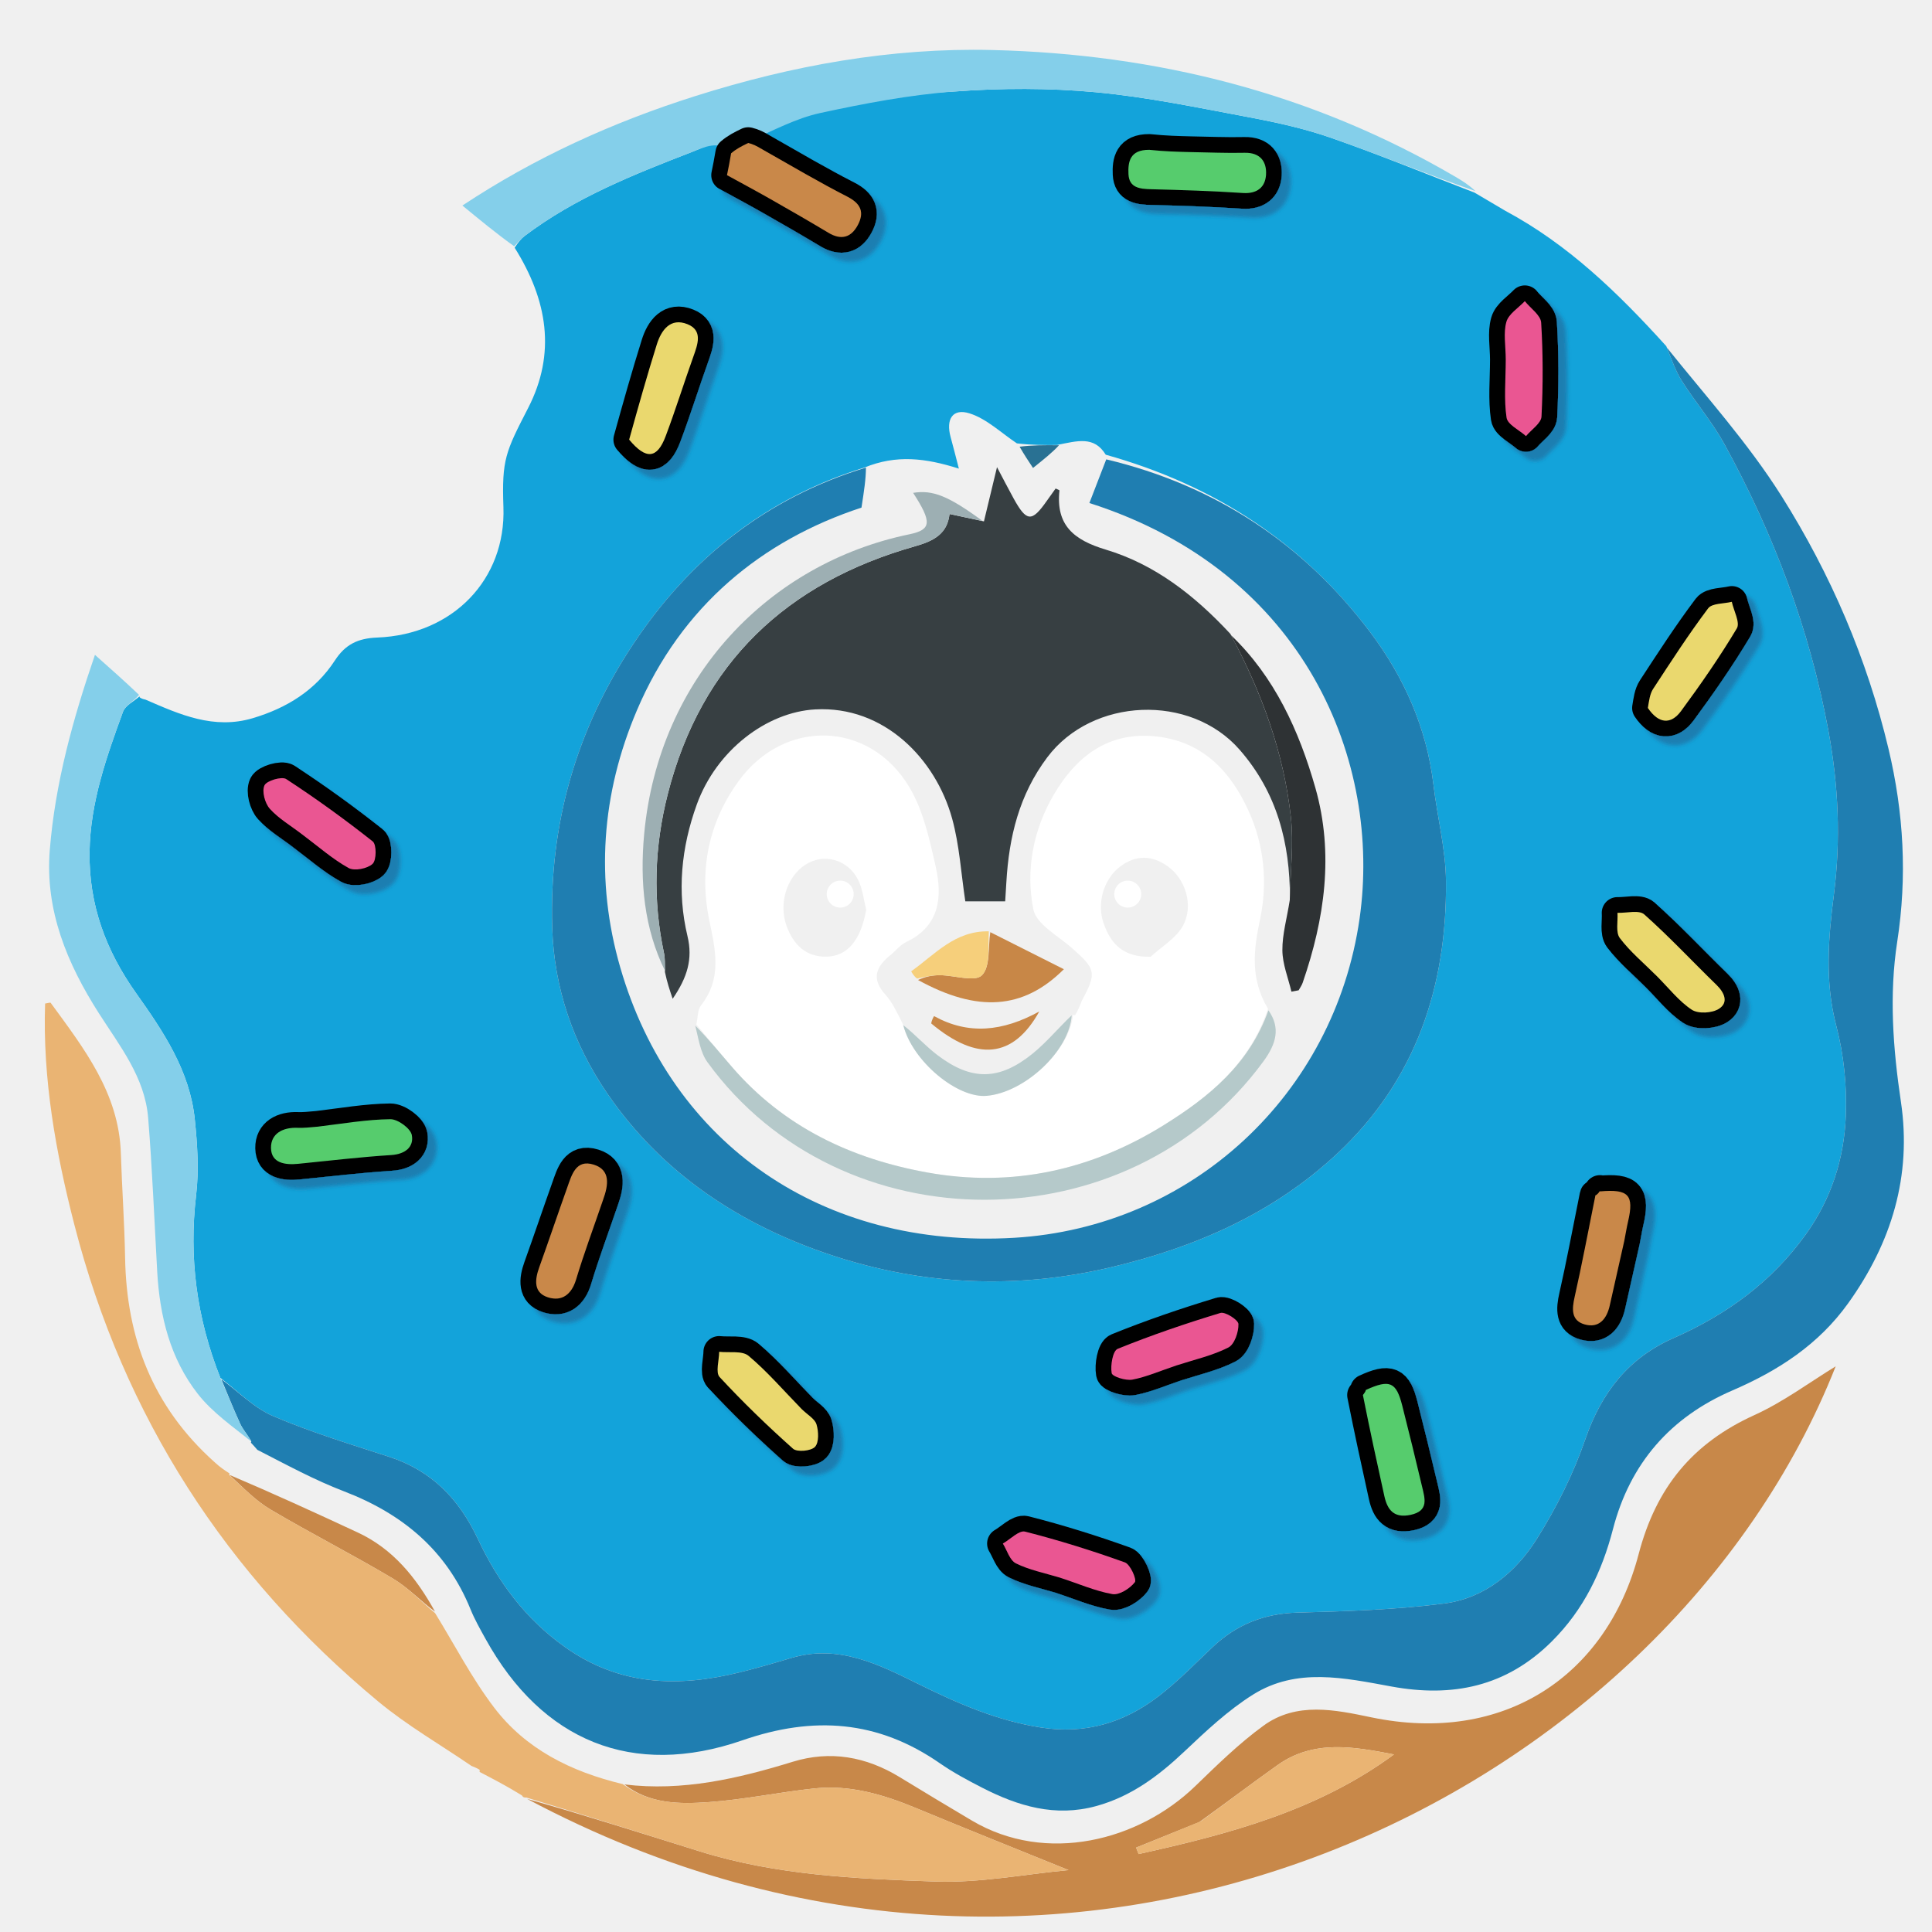
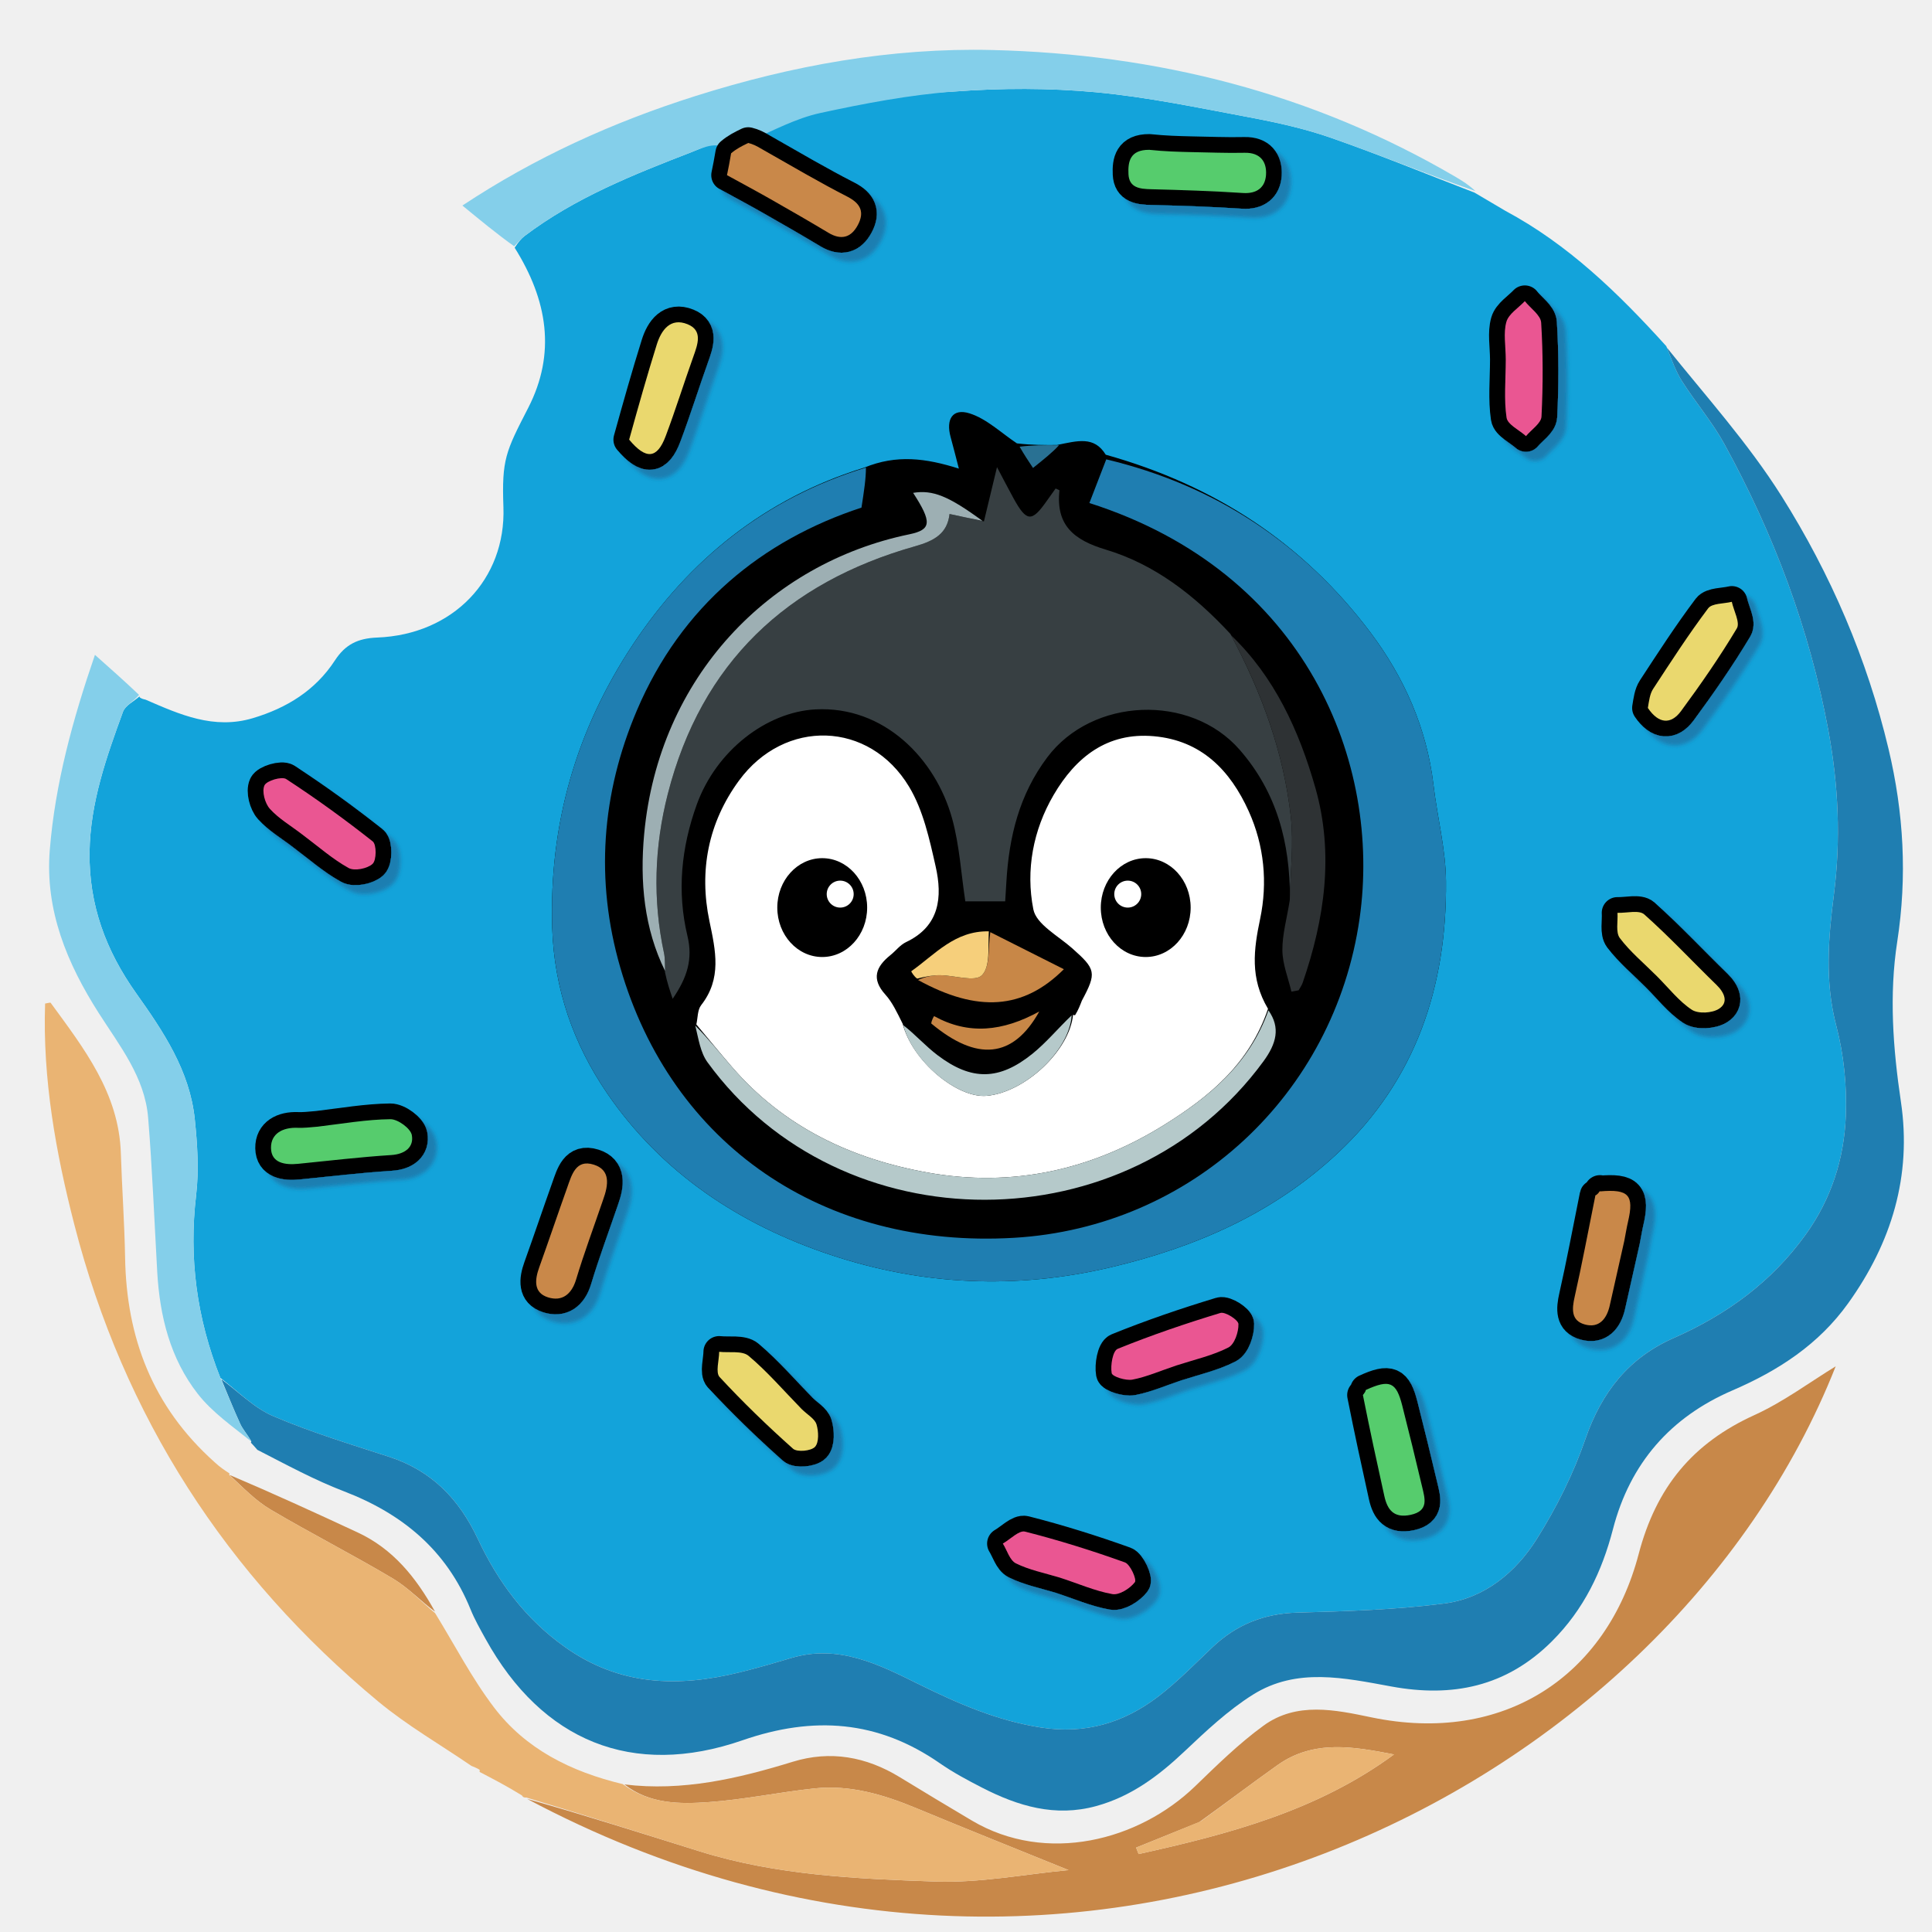
<svg xmlns="http://www.w3.org/2000/svg" id="Layer_1" x="0px" y="0px" width="100%" viewBox="0 0 430 430">
  <style>
                /* Target all paths that are inside a group (sprinkles) */
                g path {
                stroke: #000000;            /* Your border color */
                stroke-width: 7px;        /* Border thickness */
                stroke-linecap: round;      /* Makes the ends rounded */
                stroke-linejoin: round;     /* Smooths out corners */
                paint-order: stroke fill;   /* Pushes border behind the color so they don't look skinny */
                }
        </style>
  <defs>
    <filter id="sprinkleShadow" x="-20%" y="-20%" width="140%" height="140%">
      <feDropShadow dx="2" dy="2" stdDeviation="0.5" flood-color="#1f7eb1" />
    </filter>
  </defs>
+   <circle opacity="1" fill="#000000" fill-opacity="1" fill-rule="nonzero" stroke="none" cx="221" cy="199" r="110">
+         </circle>
  <path opacity="1" fill="#13a3da" stroke="none" d="M 335.065 46.934 C 348.928 54.358, 360.058 65.096, 370.866 77.051 C 372.092 80.121, 372.965 82.655, 374.366 84.852 C 377.393 89.599, 381.111 93.943, 383.806 98.858 C 394.789 118.886, 402.765 140.055, 406.933 162.58 C 409.179 174.723, 409.739 186.861, 408.154 199.197 C 406.914 208.852, 406.123 218.536, 408.701 228.339 C 410.396 234.785, 411.079 241.733, 410.814 248.4 C 410.438 257.888, 407.597 266.836, 401.878 274.786 C 394.276 285.353, 384.26 292.614, 372.495 297.802 C 362.466 302.225, 356.43 309.905, 352.843 320.321 C 350.182 328.049, 346.413 335.564, 342.059 342.495 C 337.379 349.944, 330.432 355.723, 321.462 356.886 C 310.651 358.287, 299.675 358.615, 288.757 358.914 C 281.361 359.117, 275.21 361.568, 269.901 366.58 C 265.918 370.342, 262.08 374.32, 257.738 377.625 C 250.072 383.46, 241.528 386.037, 231.624 384.479 C 221.913 382.951, 213.224 379.159, 204.553 374.877 C 195.646 370.479, 186.655 365.876, 176.121 369.012 C 172.309 370.147, 168.486 371.262, 164.625 372.211 C 150.93 375.578, 137.935 375.244, 125.76 366.594 C 116.899 360.298, 110.82 352.032, 106.349 342.514 C 102.159 333.592, 96.031 327.291, 86.556 324.222 C 77.913 321.423, 69.184 318.755, 60.843 315.206 C 56.585 313.394, 53.096 309.775, 49.043 306.663 C 43.754 293.318, 42.004 279.93, 43.654 265.961 C 44.308 260.423, 43.926 254.679, 43.351 249.097 C 42.24 238.333, 36.359 229.584, 30.309 221.073 C 23.583 211.613, 19.768 201.405, 19.932 189.634 C 20.087 178.615, 23.69 168.519, 27.372 158.421 C 27.886 157.01, 29.803 156.11, 31.07 154.974 C 31.07 154.974, 31.004 154.997, 31.124 155.239 C 31.633 155.562, 32.022 155.644, 32.411 155.726 C 40.022 159.031, 47.589 162.425, 56.25 159.846 C 63.81 157.595, 70.2 153.655, 74.539 146.99 C 76.854 143.434, 79.637 142.065, 83.954 141.897 C 100.881 141.239, 112.62 128.888, 112.046 112.89 C 111.664 102.243, 112.524 100.576, 117.551 90.8 C 123.798 78.649, 121.881 66.814, 114.545 55.134 C 115.374 53.893, 115.997 53.101, 116.774 52.513 C 128.023 43.996, 140.975 38.868, 153.977 33.833 C 166.702 28.53, 180.205 24.321, 194.221 21.981 C 200.201 21.107, 206.315 20.7, 212.437 20.367 C 222.859 19.587, 233.459 19.564, 243.859 20.525 C 255.34 21.587, 266.712 23.981, 278.073 26.112 C 284.229 27.267, 290.416 28.639, 296.315 30.7 C 307.048 34.449, 317.576 38.785, 328.19 42.877 Z                  M 226.335 98.681 C 222.851 96.376, 219.637 93.223, 215.807 92.008 C 212.019 90.806, 210.48 93.301, 211.579 97.284 C 212.161 99.394, 212.689 101.52, 213.413 104.298 C 206.032 101.964, 199.549 101.123, 192.352 104.077 C 170.366 110.888, 153.451 124.5, 140.874 143.446 C 128.253 162.46, 122.2 183.451, 122.904 206.461 C 123.321 220.098, 127.668 232.4, 135.119 243.306 C 147.298 261.13, 164.723 272.596, 184.961 279.323 C 205.309 286.087, 226.115 287.03, 247.208 282.06 C 266.146 277.597, 283.437 270.02, 297.711 256.667 C 315.141 240.362, 322.042 219.493, 321.831 196.146 C 321.766 188.996, 319.891 181.874, 319.046 174.716 C 317.549 162.033, 312.481 150.688, 304.959 140.703 C 290.084 120.955, 270.421 108.001, 246.101 101.203 C 243.517 96.976, 239.829 98.122, 235.239 99.042 C 232.448 99.056, 229.657 99.07, 226.335 98.681 Z">
        </path>
  <path opacity="1" fill="#1f7eb1" stroke="none" d="M 49.259 306.973 C 53.096 309.775, 56.585 313.394, 60.843 315.206 C 69.184 318.755, 77.913 321.423, 86.556 324.222 C 96.031 327.291, 102.159 333.592, 106.349 342.514 C 110.82 352.032, 116.899 360.298, 125.76 366.594 C 137.935 375.244, 150.93 375.578, 164.625 372.211 C 168.486 371.262, 172.309 370.147, 176.121 369.012 C 186.655 365.876, 195.646 370.479, 204.553 374.877 C 213.224 379.159, 221.913 382.951, 231.624 384.479 C 241.528 386.037, 250.072 383.46, 257.738 377.625 C 262.08 374.32, 265.918 370.342, 269.901 366.58 C 275.21 361.568, 281.361 359.117, 288.757 358.914 C 299.675 358.615, 310.651 358.287, 321.462 356.886 C 330.432 355.723, 337.379 349.944, 342.059 342.495 C 346.413 335.564, 350.182 328.049, 352.843 320.321 C 356.43 309.905, 362.466 302.225, 372.495 297.802 C 384.26 292.614, 394.276 285.353, 401.878 274.786 C 407.597 266.836, 410.438 257.888, 410.814 248.4 C 411.079 241.733, 410.396 234.785, 408.701 228.339 C 406.123 218.536, 406.914 208.852, 408.154 199.197 C 409.739 186.861, 409.179 174.723, 406.933 162.58 C 402.765 140.055, 394.789 118.886, 383.806 98.858 C 381.111 93.943, 377.393 89.599, 374.366 84.852 C 372.965 82.655, 372.092 80.121, 370.988 77.362 C 379.578 88.087, 389.08 98.611, 396.524 110.431 C 407.452 127.782, 415.552 146.597, 420.336 166.728 C 423.71 180.929, 424.502 195.087, 422.265 209.563 C 420.43 221.432, 421.316 233.336, 423.085 245.243 C 425.534 261.729, 420.99 276.601, 411.348 290.054 C 404.768 299.235, 395.84 305.041, 385.564 309.471 C 371.866 315.376, 362.816 325.603, 358.991 340.345 C 356.558 349.723, 352.52 358.214, 345.387 365.32 C 335.197 375.47, 323.191 377.823, 309.74 375.369 C 299.241 373.453, 288.6 371.062, 278.855 377.18 C 273.302 380.667, 268.396 385.3, 263.595 389.836 C 257.842 395.272, 251.742 399.846, 243.961 401.977 C 234.837 404.475, 226.596 401.984, 218.608 397.89 C 215.376 396.233, 212.141 394.503, 209.165 392.436 C 195.407 382.878, 181.064 381.853, 165.26 387.329 C 140.747 395.822, 120.662 387.492, 108.087 364.797 C 106.887 362.631, 105.65 360.461, 104.723 358.174 C 99.389 345.017, 89.547 336.889, 76.513 331.9 C 70.043 329.423, 63.904 326.081, 57.281 322.686 C 56.569 321.848, 56.191 321.454, 55.812 321.061 C 55.812 321.061, 55.937 321.066, 55.922 320.765 C 55.081 319.282, 54.062 318.189, 53.468 316.9 C 51.964 313.638, 50.649 310.288, 49.259 306.973 Z">
        </path>
  <path opacity="1" fill="#1f7eb1" stroke="none" d="M 192.733 104.067 C 192.72 106.613, 192.326 109.168, 191.738 112.977 C 169.728 120.195, 151.662 134.784, 141.74 158.131 C 133.864 176.664, 132.437 195.938, 138.054 215.341 C 149.451 254.715, 183.128 277.998, 225.692 275.494 C 265.25 273.167, 297.016 243.548, 302.602 204.418 C 307.535 169.862, 290.817 127.39, 242.462 111.956 C 243.674 108.801, 244.866 105.696, 246.215 102.238 C 270.421 108.001, 290.084 120.955, 304.959 140.703 C 312.481 150.688, 317.549 162.033, 319.046 174.716 C 319.891 181.874, 321.766 188.996, 321.831 196.146 C 322.042 219.493, 315.141 240.362, 297.711 256.667 C 283.437 270.02, 266.146 277.597, 247.208 282.06 C 226.115 287.03, 205.309 286.087, 184.961 279.323 C 164.723 272.596, 147.298 261.13, 135.119 243.306 C 127.668 232.4, 123.321 220.098, 122.904 206.461 C 122.2 183.451, 128.253 162.46, 140.874 143.446 C 153.451 124.5, 170.366 110.888, 192.733 104.067 Z">
        </path>
  <path opacity="1" fill="rgb(41,113,147)" stroke="none" d="M 235.701 99.101 C 234.226 100.707, 232.29 102.253, 229.913 104.151 C 228.946 102.699, 227.97 101.232, 226.929 99.425 C 229.657 99.07, 232.448 99.056, 235.701 99.101 Z">
        </path>
  <path opacity="1" fill="#84cfea" stroke="none" d="M 162.723 33.727 C 159.775 31.217, 156.908 32.699, 153.977 33.833 C 140.975 38.868, 128.023 43.996, 116.774 52.513 C 115.997 53.101, 115.374 53.893, 114.44 54.814 C 110.547 52.029, 106.893 49.02, 102.916 45.746 C 119.013 35.083, 136.318 27.223, 154.706 21.397 C 176.257 14.569, 198.266 10.589, 220.807 11.132 C 257.443 12.013, 292.132 20.713, 323.992 39.383 C 325.526 40.282, 327.026 41.238, 328.366 42.522 C 317.576 38.785, 307.048 34.449, 296.315 30.7 C 290.416 28.639, 284.229 27.267, 278.073 26.112 C 266.712 23.981, 255.34 21.587, 243.859 20.525 C 233.459 19.564, 222.859 19.587, 212.437 20.367 C 202.413 21.117, 192.421 23.018, 182.576 25.151 C 177.217 26.312, 172.191 29.008, 166.614 31.475 C 165.05 32.535, 163.886 33.131, 162.723 33.727 Z">
        </path>
  <path opacity="1" fill="#84cfea" stroke="none" d="M 49.043 306.663 C 50.649 310.288, 51.964 313.638, 53.468 316.9 C 54.062 318.189, 55.081 319.282, 55.907 320.826 C 51.9 317.567, 47.291 314.417, 44.016 310.224 C 37.888 302.378, 35.55 292.945, 34.994 283.073 C 34.35 271.641, 33.897 260.193, 32.972 248.783 C 32.24 239.749, 26.639 232.781, 21.987 225.49 C 14.92 214.412, 10.005 202.602, 11.077 189.22 C 12.268 174.348, 16.222 160.05, 21.131 145.748 C 24.65 148.871, 27.734 151.607, 30.944 154.658 C 29.803 156.11, 27.886 157.01, 27.372 158.421 C 23.69 168.519, 20.087 178.615, 19.932 189.634 C 19.768 201.405, 23.583 211.613, 30.309 221.073 C 36.359 229.584, 42.24 238.333, 43.351 249.097 C 43.926 254.679, 44.308 260.423, 43.654 265.961 C 42.004 279.93, 43.754 293.318, 49.043 306.663 Z">
        </path>
  <path opacity="1" fill="#c88849" stroke="none" d="M 138.981 397.157 C 151.911 398.731, 164.216 395.873, 176.452 392.109 C 184.808 389.539, 192.773 390.976, 200.216 395.515 C 205.565 398.777, 210.927 402.016, 216.319 405.205 C 232.891 415.006, 253.448 409.696, 266.01 397.55 C 270.878 392.843, 275.761 388.043, 281.213 384.076 C 288.595 378.703, 297.187 380.551, 305.203 382.22 C 334.696 388.362, 357.587 373.033, 364.709 345.896 C 368.619 330.999, 376.729 321.205, 390.465 314.955 C 396.98 311.991, 402.84 307.589, 408.564 304.102 C 370.951 399.249, 240.167 465.84, 117.33 400.38 C 130.306 404.046, 143.043 408.098, 155.803 412.074 C 172.867 417.391, 190.6 418.165, 208.213 418.77 C 218.118 419.111, 228.103 417.132, 237.821 416.22 C 226.471 411.614, 215.164 407.108, 203.925 402.438 C 196.645 399.413, 189.203 397.195, 181.258 398.042 C 173.394 398.882, 165.603 400.535, 157.727 401.093 C 151.257 401.552, 144.578 401.534, 138.981 397.157 M 266.928 405.537 C 262.239 407.431, 257.551 409.326, 252.862 411.22 C 253.048 411.697, 253.233 412.174, 253.419 412.652 C 273.448 408.218, 293.196 403.031, 310.257 390.481 C 301.289 388.749, 292.408 387.126, 284.333 392.859 C 278.681 396.872, 273.156 401.062, 266.928 405.537 Z">
        </path>
  <path opacity="1" fill="#c88849" stroke="none" d="M 96.822 358.697 C 93.728 356.44, 90.88 353.378, 87.431 351.325 C 78.482 345.997, 69.174 341.273, 60.209 335.97 C 56.876 333.998, 54.097 331.088, 51.065 328.258 C 60.586 332.299, 70.122 336.658, 79.627 341.084 C 87.454 344.728, 92.605 351.071, 96.822 358.697 Z">
        </path>
  <path opacity="1" fill="#eab473" stroke="none" d="M 138.599 397.082 C 144.578 401.534, 151.257 401.552, 157.727 401.093 C 165.603 400.535, 173.394 398.882, 181.258 398.042 C 189.203 397.195, 196.645 399.413, 203.925 402.438 C 215.164 407.108, 226.471 411.614, 237.821 416.22 C 228.103 417.132, 218.118 419.111, 208.213 418.77 C 190.6 418.165, 172.867 417.391, 155.803 412.074 C 143.043 408.098, 130.306 404.046, 117.161 400.071 C 116.762 400.114, 116.397 400.047, 116.173 399.607 C 112.879 397.567, 109.808 395.968, 106.737 394.369 C 106.737 394.369, 106.811 394.031, 106.729 393.873 C 106.072 393.486, 105.497 393.258, 104.922 393.03 C 97.987 388.282, 90.627 384.047, 84.188 378.702 C 50.335 350.603, 27.529 315.265, 16.555 272.602 C 12.414 256.505, 9.469 240.121, 10.04 223.36 C 10.685 223.265, 11.191 223.077, 11.277 223.195 C 18.669 233.326, 26.466 243.261, 26.896 256.662 C 27.146 264.425, 27.705 272.181, 27.843 279.945 C 28.159 297.669, 33.856 312.975, 47.743 325.42 C 49.049 326.626, 50.065 327.279, 51.082 327.932 C 51.082 327.932, 50.999 327.988, 51.032 328.297 C 54.097 331.088, 56.876 333.998, 60.209 335.97 C 69.174 341.273, 78.482 345.997, 87.431 351.325 C 90.88 353.378, 93.728 356.44, 96.85 359.043 C 101.171 366.058, 104.977 373.464, 109.936 379.995 C 116.975 389.266, 127.005 394.295, 138.599 397.082 Z">
        </path>
  <path opacity="1" fill="#eab473" stroke="none" d="M 267.251 405.355 C 273.156 401.062, 278.681 396.872, 284.333 392.859 C 292.408 387.126, 301.289 388.749, 310.257 390.481 C 293.196 403.031, 273.448 408.218, 253.419 412.652 C 253.233 412.174, 253.048 411.697, 252.862 411.22 C 257.551 409.326, 262.239 407.431, 267.251 405.355 Z">
        </path>
-   <path opacity="1" fill="#ffffff" stroke="none" d="M 154.984 228.002 C 155.317 226.555, 155.226 224.776, 156.055 223.716 C 160.686 217.793, 159.285 211.63, 157.896 205.008 C 155.546 193.804, 157.625 183.089, 164.461 173.75 C 174.605 159.892, 193.479 160.384, 202.336 175.107 C 205.477 180.327, 206.872 186.767, 208.243 192.836 C 209.777 199.633, 209.187 206.12, 201.643 209.692 C 200.337 210.311, 199.37 211.622, 198.202 212.557 C 194.988 215.13, 193.843 217.822, 197.048 221.36 C 198.583 223.055, 199.597 225.223, 200.908 227.868 C 203.084 236.232, 213.097 244.473, 219.601 243.895 C 228.129 243.138, 238.046 233.826, 238.832 225.839 C 238.832 225.839, 238.996 225.997, 239.283 225.939 C 239.975 224.828, 240.38 223.775, 240.785 222.721 C 244.124 216.486, 243.922 215.734, 238.614 211.035 C 235.512 208.289, 230.643 205.714, 229.987 202.387 C 228.266 193.663, 229.927 184.748, 234.513 176.913 C 239.413 168.54, 246.419 162.936, 256.809 163.858 C 267.384 164.797, 273.812 171.437, 277.935 180.574 C 281.381 188.212, 282.151 196.46, 280.466 204.501 C 279.033 211.343, 278.157 217.689, 282.218 224.525 C 278.049 236.872, 269.033 244.172, 259.14 250.342 C 242.985 260.417, 225.301 264.362, 206.428 260.965 C 189.431 257.905, 174.412 250.804, 162.891 237.441 C 160.211 234.333, 157.617 231.15, 154.984 228.002 M 256.106 212.932 C 258.555 210.67, 261.76 208.823, 263.28 206.052 C 265.773 201.506, 263.81 195.549, 259.846 192.772 C 256.335 190.311, 252.762 190.254, 249.303 192.876 C 245.692 195.614, 244.08 200.897, 245.592 205.388 C 247.142 209.995, 249.985 213.121, 256.106 212.932 M 192.791 202.467 C 192.218 200.248, 192.002 197.85, 191 195.845 C 188.688 191.217, 183.271 189.818, 179.212 192.48 C 175.118 195.165, 173.207 201.113, 175.105 206.195 C 176.59 210.169, 179.28 212.989, 183.911 212.921 C 188.495 212.853, 191.556 209.438, 192.791 202.467 Z">
+   <path opacity="1" fill="#ffffff" stroke="none" d="M 154.984 228.002 C 155.317 226.555, 155.226 224.776, 156.055 223.716 C 160.686 217.793, 159.285 211.63, 157.896 205.008 C 155.546 193.804, 157.625 183.089, 164.461 173.75 C 174.605 159.892, 193.479 160.384, 202.336 175.107 C 205.477 180.327, 206.872 186.767, 208.243 192.836 C 209.777 199.633, 209.187 206.12, 201.643 209.692 C 200.337 210.311, 199.37 211.622, 198.202 212.557 C 194.988 215.13, 193.843 217.822, 197.048 221.36 C 198.583 223.055, 199.597 225.223, 200.908 227.868 C 203.084 236.232, 213.097 244.473, 219.601 243.895 C 228.129 243.138, 238.046 233.826, 238.832 225.839 C 238.832 225.839, 238.996 225.997, 239.283 225.939 C 239.975 224.828, 240.38 223.775, 240.785 222.721 C 244.124 216.486, 243.922 215.734, 238.614 211.035 C 235.512 208.289, 230.643 205.714, 229.987 202.387 C 228.266 193.663, 229.927 184.748, 234.513 176.913 C 239.413 168.54, 246.419 162.936, 256.809 163.858 C 267.384 164.797, 273.812 171.437, 277.935 180.574 C 281.381 188.212, 282.151 196.46, 280.466 204.501 C 279.033 211.343, 278.157 217.689, 282.218 224.525 C 278.049 236.872, 269.033 244.172, 259.14 250.342 C 242.985 260.417, 225.301 264.362, 206.428 260.965 C 189.431 257.905, 174.412 250.804, 162.891 237.441 C 160.211 234.333, 157.617 231.15, 154.984 228.002 Z">
        </path>
  <path opacity="1" fill="#b5c9ca" stroke="none" d="M 154.745 228.265 C 157.617 231.15, 160.211 234.333, 162.891 237.441 C 174.412 250.804, 189.431 257.905, 206.428 260.965 C 225.301 264.362, 242.985 260.417, 259.14 250.342 C 269.033 244.172, 278.049 236.872, 282.31 224.868 C 285.051 228.748, 284.074 232.3, 281.179 236.251 C 251.208 277.16, 187.223 277.36, 157.462 236.42 C 155.87 234.23, 155.464 231.179, 154.745 228.265 Z">
        </path>
  <path opacity="1" fill="#b5c9ca" stroke="none" d="M 238.524 225.973 C 238.046 233.826, 228.129 243.138, 219.601 243.895 C 213.097 244.473, 203.084 236.232, 201.046 228.176 C 203.632 230.165, 205.947 232.792, 208.683 234.863 C 216.244 240.585, 222.407 240.508, 229.832 234.494 C 232.887 232.019, 235.437 228.921, 238.524 225.973 Z">
        </path>
  <path opacity="1" fill="#373f42" stroke="none" d="M 218.992 116.044 C 219.905 112.252, 220.819 108.461, 221.9 103.972 C 223.254 106.529, 224.389 108.747, 225.591 110.927 C 228.481 116.171, 229.635 116.254, 232.951 111.522 C 233.609 110.583, 234.283 109.655, 234.948 108.725 C 235.315 108.911, 235.808 109.066, 235.797 109.168 C 234.964 116.944, 239.048 120.206, 246.13 122.333 C 256.946 125.58, 265.794 132.416, 273.847 141.089 C 280.911 154.305, 285.726 167.614, 287.303 181.858 C 287.961 187.798, 287.208 193.895, 287.096 199.92 C 287.111 187.636, 284.232 176.406, 275.905 166.87 C 264.929 154.301, 243.102 155.233, 233.1 168.542 C 226.832 176.881, 224.57 186.265, 223.984 196.331 C 223.908 197.636, 223.824 198.94, 223.722 200.608 C 220.649 200.608, 217.748 200.608, 214.847 200.606 C 213.91 194.461, 213.555 188.158, 211.919 182.208 C 208.262 168.907, 196.759 157.038, 181.429 157.891 C 170.628 158.491, 159.448 166.99, 155.081 179.06 C 151.623 188.618, 150.637 198.463, 153.01 208.343 C 154.238 213.458, 152.964 217.55, 149.712 222.298 C 149.025 220.264, 148.49 218.68, 147.998 216.362 C 147.964 214.469, 148.03 213.279, 147.789 212.155 C 145.241 200.261, 145.637 188.4, 148.633 176.69 C 156.093 147.525, 175.118 129.657, 203.652 121.586 C 207.962 120.367, 210.85 118.75, 211.334 114.396 C 214.058 114.982, 216.525 115.513, 218.992 116.044 Z">
        </path>
  <path opacity="1" fill="#9dafb3" stroke="none" d="M 218.665 115.935 C 216.525 115.513, 214.058 114.982, 211.334 114.396 C 210.85 118.75, 207.962 120.367, 203.652 121.586 C 175.118 129.657, 156.093 147.525, 148.633 176.69 C 145.637 188.4, 145.241 200.261, 147.789 212.155 C 148.03 213.279, 147.964 214.469, 148.022 216.099 C 143.374 206.702, 142.378 196.265, 143.375 185.585 C 146.63 150.732, 171.198 125.376, 202.37 118.922 C 207.36 117.889, 207.444 116.212, 203.233 109.692 C 207.614 108.979, 211.122 110.403, 218.665 115.935 Z">
        </path>
  <path opacity="1" fill="#2e3234" stroke="none" d="M 287.06 200.35 C 287.208 193.895, 287.961 187.798, 287.303 181.858 C 285.726 167.614, 280.911 154.305, 273.997 141.387 C 283.649 150.613, 289.142 162.622, 292.769 175.386 C 296.926 190.014, 294.825 204.54, 289.932 218.731 C 289.728 219.323, 289.337 219.85, 289.034 220.407 C 288.498 220.507, 287.963 220.607, 287.428 220.706 C 286.709 217.641, 285.442 214.581, 285.415 211.511 C 285.384 207.939, 286.44 204.357, 287.06 200.35 Z">
        </path>
  <path opacity="1" fill="#c88747" stroke="none" d="M 220.408 207.468 C 225.745 210.156, 231.082 212.845, 236.783 215.716 C 227.761 224.721, 217.556 225.392, 204.32 218.115 C 206.026 217.325, 207.644 217.035, 209.259 217.05 C 212.463 217.082, 216.987 218.611, 218.532 217.075 C 220.447 215.17, 219.895 210.783, 220.408 207.468 Z">
        </path>
  <path opacity="1" fill="#c88747" stroke="none" d="M 207.266 227.792 C 207.329 227.056, 207.876 226.14, 207.908 226.157 C 215.555 230.379, 223.165 229.594, 231.313 225.121 C 225.479 235.597, 217.419 236.276, 207.266 227.792 Z">
        </path>
  <path opacity="1" fill="#f6cf7b" stroke="none" d="M 220.08 207.286 C 219.895 210.783, 220.447 215.17, 218.532 217.075 C 216.987 218.611, 212.463 217.082, 209.259 217.05 C 207.644 217.035, 206.026 217.325, 204.146 217.806 C 203.512 217.45, 202.752 216.214, 202.827 216.161 C 208.087 212.44, 212.519 207.122, 220.08 207.286 Z">
        </path>
  <g id="sprinkles" filter="url(#sprinkleShadow)">
    <path opacity="1" fill="#ead86e" d="M 140.029 97.847 C 142.055 90.526, 144.02 83.58, 146.171 76.693 C 147.185 73.444, 149.231 70.631, 153.017 72.156 C 156.464 73.544, 155.298 76.633, 154.317 79.377 C 152.214 85.261, 150.354 91.233, 148.155 97.08 C 146.263 102.108, 143.806 102.38, 140.029 97.847 Z">
                </path>
    <path opacity="1" fill="#ead86e" d="M 178.427 313.611 C 179.745 314.902, 181.354 315.779, 181.73 317.027 C 182.203 318.595, 182.301 321.073, 181.383 322.034 C 180.499 322.958, 177.407 323.243, 176.506 322.44 C 170.823 317.377, 165.33 312.073, 160.164 306.487 C 159.215 305.461, 160.051 302.783, 160.064 300.867 C 162.287 301.116, 165.178 300.568, 166.607 301.765 C 170.775 305.256, 174.358 309.445, 178.427 313.611 Z">
                </path>
    <path opacity="1" fill="#ead86e" d="M 366.759 157.566 C 367.033 155.915, 367.206 154.435, 367.935 153.32 C 371.894 147.262, 375.832 141.174, 380.176 135.396 C 381.043 134.243, 383.643 134.394, 385.444 133.944 C 385.876 135.95, 387.334 138.57, 386.564 139.857 C 382.769 146.203, 378.534 152.309, 374.141 158.267 C 371.912 161.289, 369.17 161.151, 366.759 157.566 Z">
                </path>
    <path opacity="1" fill="#ead86e" d="M 368.751 217.25 C 365.793 214.294, 362.791 211.809, 360.516 208.779 C 359.555 207.499, 360.124 205.071, 359.997 203.165 C 362.025 203.235, 364.789 202.477, 365.957 203.515 C 371.55 208.489, 376.672 213.988, 382.046 219.214 C 383.857 220.975, 384.759 223.152, 382.56 224.543 C 381.044 225.502, 377.962 225.674, 376.542 224.738 C 373.681 222.853, 371.476 219.971, 368.751 217.25 Z">
                </path>
    <path opacity="1" fill="#ea5792" d="M 335.13 80.045 C 335.12 76.9, 334.569 74.089, 335.27 71.637 C 335.78 69.854, 337.945 68.545, 339.373 67.025 C 340.643 68.613, 342.908 70.14, 343.012 71.801 C 343.445 78.75, 343.439 85.75, 343.088 92.705 C 343.012 94.212, 340.842 95.614, 339.637 97.064 C 338.125 95.704, 335.541 94.505, 335.308 92.954 C 334.699 88.896, 335.118 84.684, 335.13 80.045 Z">
                </path>
    <path opacity="1" fill="#ea5792" d="M 261.835 303.905 C 258.326 305.068, 255.263 306.437, 252.056 307.057 C 250.572 307.344, 247.559 306.389, 247.422 305.613 C 247.116 303.871, 247.671 300.646, 248.759 300.205 C 256.236 297.174, 263.897 294.56, 271.623 292.22 C 272.697 291.895, 275.613 293.774, 275.638 294.688 C 275.686 296.468, 274.763 299.211, 273.399 299.909 C 269.921 301.69, 265.979 302.566, 261.835 303.905 Z">
                </path>
    <path opacity="1" fill="#ea5792" d="M 67.298 185.749 C 64.654 183.718, 61.991 182.18, 60.047 180.001 C 58.954 178.776, 58.25 176.127, 58.858 174.802 C 59.343 173.746, 62.716 172.749, 63.713 173.4 C 70.332 177.723, 76.761 182.367, 82.959 187.276 C 83.829 187.966, 83.814 191.439, 82.934 192.261 C 81.785 193.336, 78.889 193.913, 77.585 193.19 C 74.015 191.208, 70.884 188.434, 67.298 185.749 Z">
                </path>
    <path opacity="1" fill="#ea5792" d="M 235.869 351.123 C 232.326 350.064, 229.016 349.404, 226.1 347.952 C 224.739 347.273, 224.141 345.062, 223.197 343.546 C 224.86 342.598, 226.805 340.546, 228.141 340.886 C 235.649 342.797, 243.068 345.122, 250.363 347.736 C 251.565 348.167, 253.051 351.548, 252.585 352.146 C 251.49 353.55, 249.121 355.068, 247.576 354.796 C 243.714 354.113, 240.023 352.461, 235.869 351.123 Z">
                </path>
    <path opacity="1" fill="#c98848" d="M 134.214 267.08 C 132.112 273.233, 129.974 278.95, 128.219 284.782 C 127.193 288.191, 124.987 289.726, 121.927 288.735 C 118.73 287.7, 119.015 284.848, 120.008 282.085 C 122.131 276.18, 124.13 270.231, 126.241 264.321 C 127.241 261.519, 128.146 257.95, 132.143 259.209 C 135.879 260.385, 135.471 263.632, 134.214 267.08 Z">
                </path>
    <path opacity="1" fill="#c98848" d="M 356.095 265.167 C 362.493 264.601, 363.739 265.958, 362.343 271.921 C 362.044 273.201, 361.839 274.502, 361.512 276.186 C 360.379 281.249, 359.325 285.92, 358.272 290.591 C 357.599 293.58, 355.871 295.665, 352.701 294.776 C 349.669 293.925, 349.845 291.378, 350.462 288.647 C 352.097 281.41, 353.46 274.111, 355.008 266.443 C 355.084 266.049, 355.03 266.017, 355.284 265.963 C 355.725 265.622, 355.912 265.334, 356.1 265.047 C 356.1 265.047, 356.061 265.134, 356.095 265.167 Z">
                </path>
    <path opacity="1" fill="#c98848" d="M 162.721 34.121 C 163.886 33.131, 165.05 32.535, 166.535 31.822 C 167.617 32.089, 168.376 32.474, 169.615 33.208 C 176.251 36.983, 182.33 40.557, 188.595 43.77 C 191.607 45.314, 192.434 47.249, 190.926 50.088 C 189.438 52.887, 187.224 53.514, 184.381 51.81 C 180.138 49.266, 175.85 46.797, 171.549 44.351 C 168.326 42.518, 165.054 40.771, 161.803 38.986 C 162.108 37.496, 162.413 36.005, 162.721 34.121 Z">
                </path>
    <path opacity="1" fill="#56cc6d" d="M 70.683 250.762 C 76.371 250.077, 81.618 249.157, 86.874 249.096 C 88.539 249.077, 91.378 251.137, 91.658 252.626 C 92.151 255.25, 90.216 256.877, 87.07 257.077 C 80.142 257.517, 73.239 258.348, 66.327 259.032 C 63.434 259.318, 60.379 258.867, 60.314 255.532 C 60.251 252.266, 62.973 250.878, 66.26 251.012 C 67.584 251.066, 68.916 250.916, 70.683 250.762 Z">
                </path>
    <path opacity="1" fill="#56cc6d" d="M 303.339 310.495 C 303.69 310.021, 303.87 309.831, 303.998 309.355 C 309.312 306.933, 310.762 307.571, 312.097 312.854 C 313.624 318.894, 315.117 324.944, 316.543 331.01 C 317.152 333.6, 318.011 336.286, 313.963 337.154 C 310.266 337.946, 308.798 336.095, 308.107 332.967 C 306.48 325.604, 304.876 318.236, 303.339 310.495 Z">
                </path>
    <path opacity="1" fill="#56cc6d" d="M 264.996 33.85 C 268.991 33.913, 272.989 34.096, 276.98 34.002 C 280.487 33.919, 281.964 35.975, 281.776 38.904 C 281.6 41.648, 279.821 43.166, 276.64 42.956 C 269.839 42.507, 263.021 42.29, 256.207 42.117 C 253.685 42.052, 251.302 41.824, 251.159 38.742 C 251.033 36.043, 251.456 33.306, 255.796 33.346 C 259.314 33.711, 262.155 33.781, 264.996 33.85 Z">
                </path>
  </g>
+   <ellipse opacity="1" fill="#000000" fill-opacity="1" fill-rule="nonzero" stroke="none" cx="255" cy="202" rx="10" ry="11">
+         </ellipse>
+   <ellipse opacity="1" fill="#000000" fill-opacity="1" fill-rule="nonzero" stroke="none" cx="183" cy="202" rx="10" ry="11">
+         </ellipse>
  <circle opacity="1" fill="#ffffff" fill-opacity="1" fill-rule="nonzero" stroke="none" cx="251" cy="199" r="3">
        </circle>
  <circle opacity="1" fill="#ffffff" fill-opacity="1" fill-rule="nonzero" stroke="none" cx="187" cy="199" r="3">
        </circle>
</svg>
